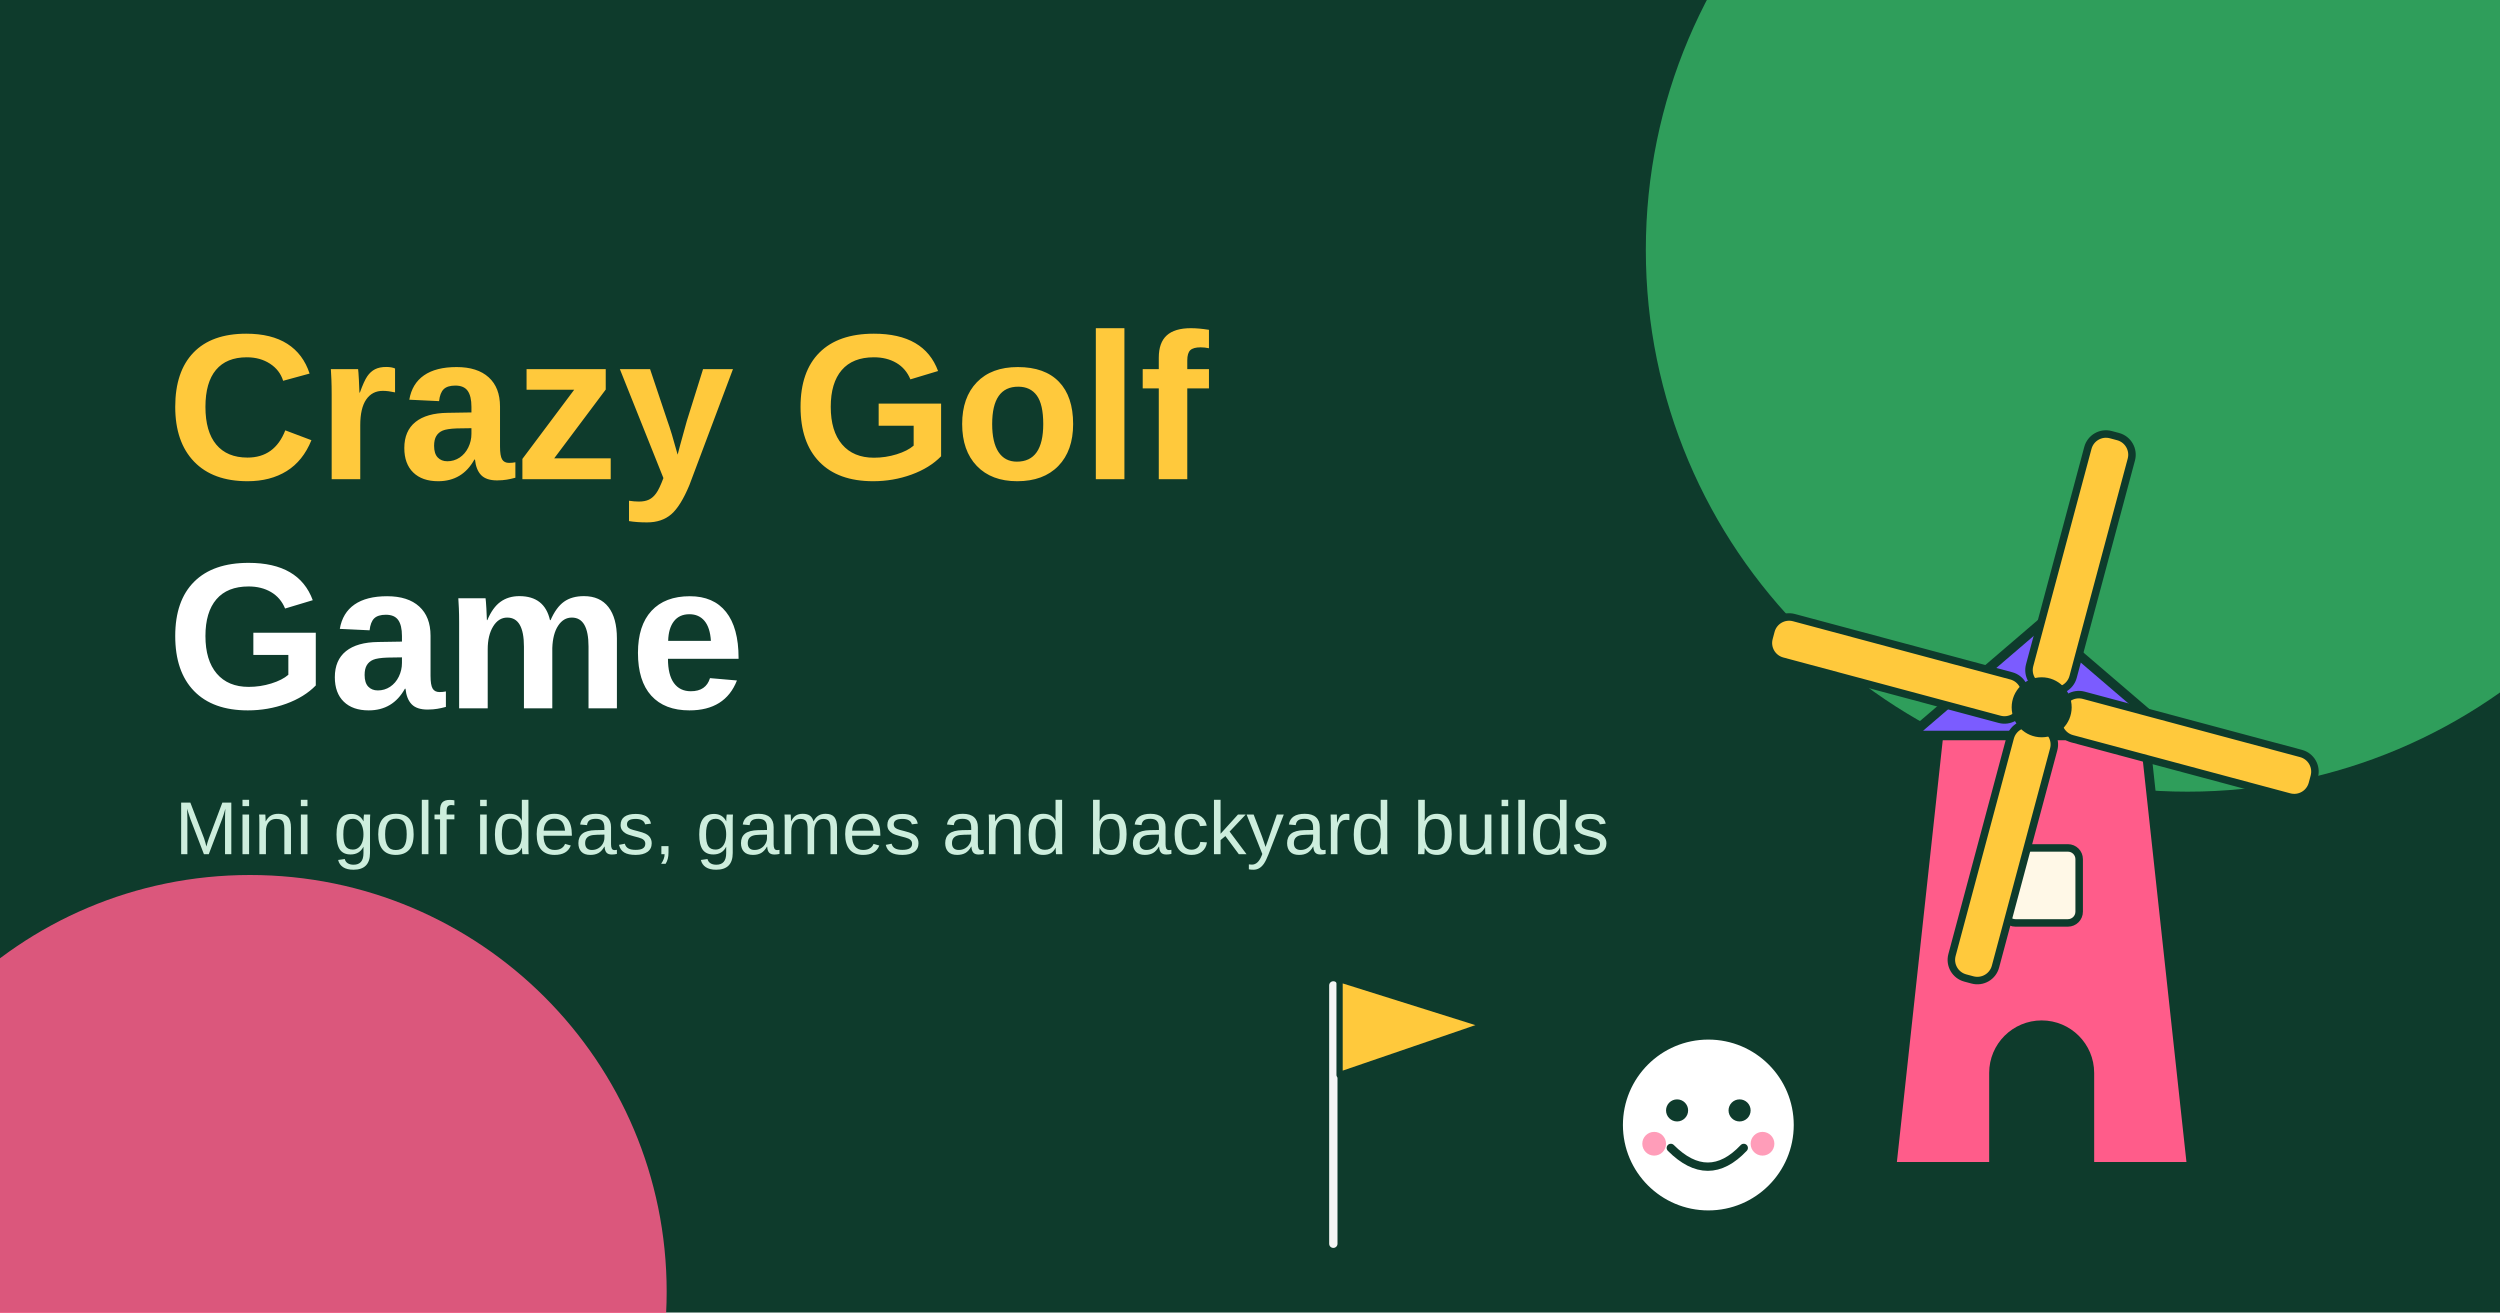
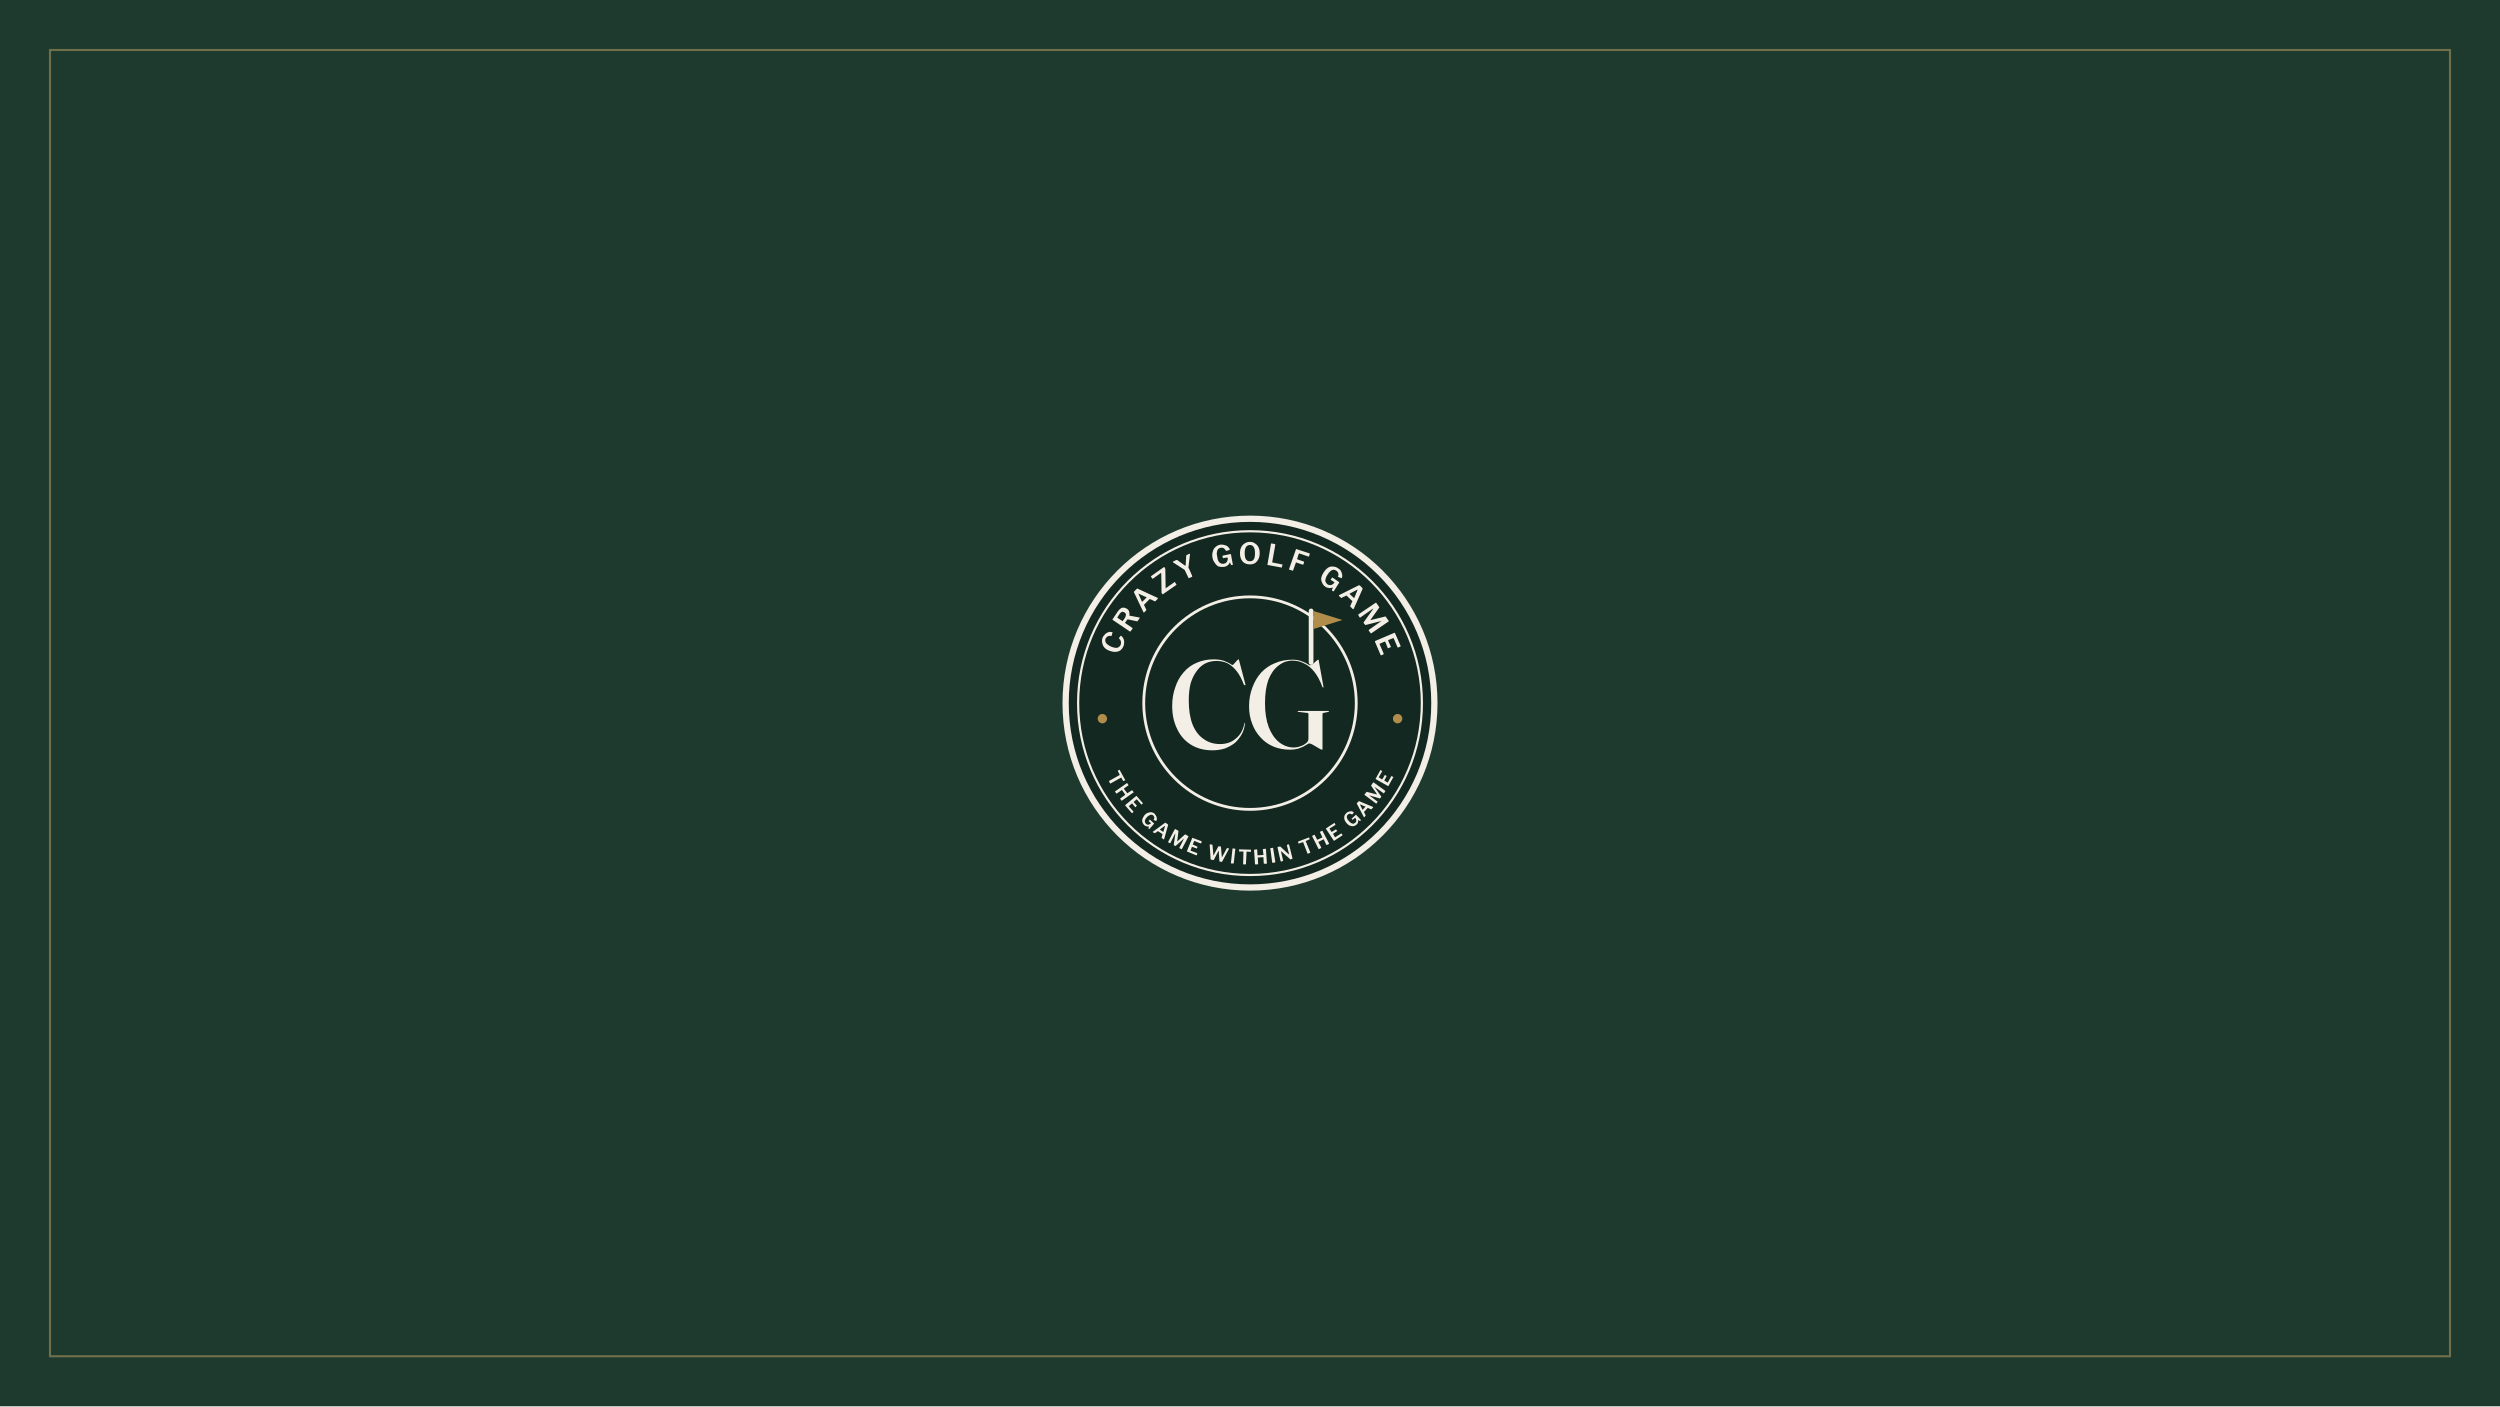
- <svg xmlns="http://www.w3.org/2000/svg" viewBox="0 0 1200 630" role="img" aria-labelledby="og-t">
-   <rect width="1200" height="630" fill="#0e3b2c" />
-   <circle cx="1050" cy="120" r="260" fill="#2f9e5b" />
-   <circle cx="120" cy="620" r="200" fill="#ff5c8a" opacity=".85" />
-   <g transform="translate(980 560) scale(0.9)">
-     <path d="M-80 0 L-55 -230 L55 -230 L80 0 Z" fill="#ff5c8a" stroke="#0e3b2c" stroke-width="5" />
-     <path d="M-70 -230 L0 -290 L70 -230 Z" fill="#7b5cff" stroke="#0e3b2c" stroke-width="5" />
-     <path d="M-28 0 v-50 a28 28 0 0 1 56 0 v50 z" fill="#0e3b2c" />
-     <rect x="-20" y="-170" width="40" height="40" rx="6" fill="#fff8e7" stroke="#0e3b2c" stroke-width="4" />
-     <g transform="translate(0 -245)">
-       <rect x="-12" y="-150" width="24" height="140" rx="10" fill="#ffc93c" stroke="#0e3b2c" stroke-width="4" transform="rotate(15)" />
-       <rect x="-12" y="-150" width="24" height="140" rx="10" fill="#ffc93c" stroke="#0e3b2c" stroke-width="4" transform="rotate(105)" />
-       <rect x="-12" y="-150" width="24" height="140" rx="10" fill="#ffc93c" stroke="#0e3b2c" stroke-width="4" transform="rotate(195)" />
-       <rect x="-12" y="-150" width="24" height="140" rx="10" fill="#ffc93c" stroke="#0e3b2c" stroke-width="4" transform="rotate(285)" />
-       <circle r="16" fill="#0e3b2c" />
-     </g>
+ <svg xmlns="http://www.w3.org/2000/svg" viewBox="0 0 1200 675" width="1200" height="675" role="img" aria-label="Crazy Golf Game">
+   <rect width="1200" height="675" fill="#1E3A2F" />
+   <rect x="24" y="24" width="1152" height="627" fill="none" stroke="#C2A465" stroke-width="1" opacity=".5" />
+   <g transform="translate(510 247.5) scale(1.5)">
+     <circle cx="60.0" cy="60.0" r="59.0" fill="#132820" stroke="#F4EFE6" stroke-width="2" />
+     <circle cx="60.0" cy="60.0" r="55.0" fill="none" stroke="#F4EFE6" stroke-width=".7" />
+     <circle cx="60.0" cy="60.0" r="34" fill="none" stroke="#F4EFE6" stroke-width=".9" />
+     <path d="M12.9 38.9Q13.1 38.5 13.5 38.1Q13.8 37.7 14.2 37.5Q14.6 37.3 15 37.2Q15.5 37.2 15.9 37.3Q16 37.3 16 37.3Q16.1 37.4 16 37.4L15.7 38.5Q15.6 38.5 15.6 38.5Q15.6 38.5 15.5 38.5Q15 38.4 14.5 38.6Q14.1 38.8 13.8 39.3Q13.5 40 13.9 40.7Q14.3 41.3 15.5 41.9Q16.7 42.4 17.5 42.3Q18.2 42.1 18.6 41.4Q18.8 40.8 18.7 40.3Q18.6 39.8 18.1 39.3Q18 39.3 18.1 39.1L18.6 38.5Q18.6 38.4 18.7 38.4Q18.7 38.4 18.8 38.5Q19 38.6 19.2 38.9Q19.4 39.1 19.5 39.4Q19.7 39.7 19.7 40.1Q19.8 40.5 19.7 40.9Q19.7 41.4 19.5 41.8Q19.1 42.7 18.4 43.2Q17.7 43.6 16.8 43.6Q15.9 43.6 14.9 43.2Q13.9 42.8 13.3 42.1Q12.8 41.4 12.7 40.6Q12.5 39.8 12.9 38.9Z M24.6 32.6Q24.7 32.6 24.7 32.7Q24.7 32.7 24.7 32.8L24 33.8Q24 33.9 23.8 33.8L20.9 33.2Q20.8 33.2 20.7 33.3L20 34.3Q20 34.3 20 34.3Q20 34.4 20.1 34.4L22.3 35.9Q22.5 36 22.4 36.2L21.8 37Q21.7 37.1 21.7 37.1Q21.6 37.1 21.6 37.1L16.1 33.4Q15.9 33.3 16 33.2L17.6 30.8Q18.3 29.8 19 29.5Q19.8 29.3 20.6 29.8Q21 30 21.2 30.4Q21.4 30.8 21.4 31.2Q21.5 31.5 21.4 31.9Q21.3 32 21.4 32L24.6 32.6ZM20 32.7Q20.3 32.1 20.3 31.7Q20.3 31.3 19.9 31Q19.4 30.7 19 30.8Q18.6 31 18.3 31.4L17.6 32.5Q17.5 32.7 17.6 32.7L19.1 33.7Q19.2 33.8 19.3 33.7L20 32.7Z M26.1 31Q26.1 31 26 31Q26 31 25.9 30.9L22.9 24.6Q22.8 24.5 22.9 24.4Q22.9 24.4 22.9 24.3L23.8 23.4Q23.9 23.3 24.1 23.4L30.4 26.3Q30.5 26.4 30.5 26.4Q30.5 26.5 30.5 26.6L29.7 27.4Q29.6 27.5 29.5 27.4L28 26.7Q28 26.7 27.9 26.7Q27.9 26.7 27.9 26.7L26.1 28.5Q26.1 28.5 26.1 28.6L26.8 30.1Q26.9 30.2 26.8 30.2Q26.8 30.3 26.8 30.3L26.1 31ZM26.9 26.2Q27 26.1 26.8 26.1L24.4 25Q24.3 24.9 24.3 25Q24.3 25 24.3 25L25.4 27.5Q25.5 27.6 25.6 27.5Z M32.2 25.1Q32.1 25.2 32.1 25.2Q32 25.2 32 25.1L31.8 24.9Q31.7 24.8 31.7 24.7Q31.7 24.7 31.7 24.5L31.6 18.5Q31.6 18.3 31.4 18.4L28.9 20.2Q28.9 20.2 28.8 20.2Q28.8 20.2 28.7 20.1L28.3 19.5Q28.2 19.4 28.3 19.4L32.4 16.5Q32.5 16.4 32.6 16.5L32.8 16.8Q32.8 16.8 32.8 16.9Q32.9 16.9 32.9 17.1L33 23.2Q33 23.3 33 23.3Q33.1 23.3 33.1 23.2L35.8 21.3Q35.9 21.2 36 21.3L36.4 22Q36.5 22 36.5 22.1Q36.5 22.1 36.4 22.2L32.2 25.1Z M40.6 12.2Q40.7 12.2 40.7 12.2Q40.8 12.3 40.8 12.3L40.3 16.6Q40.3 16.7 40.3 16.8Q40.4 16.8 40.5 17L41.5 19.3Q41.6 19.5 41.4 19.6L40.5 20Q40.4 20 40.4 20Q40.3 20 40.3 19.9L39.2 17.6Q39.1 17.5 39.1 17.4Q39 17.4 39 17.3L35.3 14.9Q35.3 14.9 35.3 14.8Q35.3 14.8 35.4 14.7L36.4 14.2Q36.5 14.2 36.6 14.2Q36.6 14.2 36.7 14.2L39.2 16Q39.3 16 39.3 16Q39.4 16 39.4 15.9L39.6 12.9Q39.6 12.8 39.6 12.7Q39.7 12.7 39.8 12.6L40.6 12.2Z M51.7 16.4Q50.8 16.5 50 16.3Q49.3 16 48.8 15.2Q48.2 14.5 48 13.5Q47.8 12.4 48.1 11.5Q48.3 10.6 48.9 10.1Q49.5 9.5 50.4 9.3Q51.2 9.2 51.8 9.4Q52.4 9.5 52.9 9.9Q53.3 10.3 53.5 10.7Q53.5 10.8 53.5 10.9Q53.5 10.9 53.4 11L52.4 11.3Q52.4 11.3 52.3 11.3Q52.3 11.3 52.3 11.2Q52.1 10.9 51.9 10.7Q51.7 10.4 51.3 10.3Q51 10.2 50.6 10.3Q50.1 10.4 49.8 10.7Q49.5 11.1 49.4 11.7Q49.3 12.3 49.5 13.1Q49.6 14 49.9 14.6Q50.2 15.1 50.7 15.3Q51.1 15.5 51.6 15.4Q52 15.3 52.2 15.2Q52.4 15 52.6 14.8Q52.7 14.6 52.8 14.3Q52.9 14.1 52.9 13.8L52.8 13.5Q52.8 13.3 52.7 13.4L51.4 13.6Q51.4 13.6 51.3 13.6Q51.3 13.6 51.3 13.5L51.2 12.9Q51.1 12.8 51.3 12.8L53.7 12.3Q53.8 12.3 53.9 12.3Q53.9 12.4 53.9 12.4L54.5 15.6Q54.6 15.7 54.5 15.7Q54.5 15.7 54.4 15.8L54.2 15.8Q54.1 15.8 54 15.8Q54 15.8 53.9 15.7L53.6 15Q53.6 15 53.5 15Q53.5 15 53.5 15.1Q53.4 15.3 53.2 15.6Q52.9 15.9 52.6 16.1Q52.2 16.3 51.7 16.4Z M60 15.6Q59 15.6 58.3 15.2Q57.6 14.8 57.2 14Q56.8 13.2 56.8 12Q56.8 10.9 57.2 10.1Q57.6 9.3 58.3 8.9Q59 8.4 60 8.4Q60.9 8.4 61.6 8.9Q62.3 9.3 62.7 10.1Q63.1 10.9 63.1 12Q63.1 13.1 62.7 13.9Q62.3 14.7 61.6 15.2Q60.9 15.6 60 15.6ZM60 14.6Q60.8 14.6 61.2 14Q61.6 13.4 61.6 12Q61.6 10.7 61.2 10.1Q60.8 9.4 60 9.4Q59.1 9.4 58.7 10.1Q58.3 10.7 58.3 12Q58.3 13.4 58.7 14Q59.1 14.6 60 14.6Z M66.7 9.1Q66.7 8.9 66.9 8.9L68 9.1Q68.1 9.2 68.1 9.3L67.1 14.9Q67.1 15 67.2 15L70.2 15.6Q70.4 15.6 70.4 15.7L70.2 16.5Q70.2 16.5 70.2 16.6Q70.1 16.6 70 16.6L65.7 15.8Q65.6 15.8 65.6 15.8Q65.6 15.7 65.6 15.6L66.7 9.1Z M74.7 10.8Q74.7 10.6 74.8 10.7L79.1 12.1Q79.2 12.2 79.1 12.3L78.9 13Q78.9 13.1 78.7 13.1L75.8 12.1Q75.7 12.1 75.6 12.2L75.1 13.8Q75 14 75.2 14L77.2 14.7Q77.4 14.8 77.3 14.9L77.1 15.6Q77 15.7 76.9 15.7L74.8 15Q74.7 14.9 74.7 15L73.8 17.5Q73.8 17.7 73.6 17.6L72.6 17.3Q72.5 17.2 72.5 17.2Q72.5 17.1 72.5 17.1L74.7 10.8Z M84.2 22.8Q83.4 22.3 83.1 21.5Q82.7 20.8 82.8 19.9Q83 19 83.6 18.1Q84.2 17.2 84.9 16.7Q85.7 16.2 86.5 16.3Q87.4 16.3 88.1 16.8Q88.8 17.2 89.1 17.7Q89.4 18.3 89.5 18.9Q89.6 19.4 89.4 19.9Q89.3 20 89.3 20Q89.2 20.1 89.2 20L88.2 19.6Q88.1 19.6 88.1 19.5Q88.1 19.5 88.2 19.4Q88.3 19.1 88.3 18.8Q88.3 18.4 88.1 18.1Q87.9 17.8 87.6 17.6Q87.1 17.3 86.7 17.3Q86.2 17.4 85.8 17.7Q85.3 18.1 84.8 18.9Q84.3 19.6 84.2 20.2Q84 20.8 84.2 21.2Q84.4 21.7 84.8 22Q85.1 22.2 85.4 22.2Q85.7 22.3 85.9 22.2Q86.2 22.2 86.4 22Q86.6 21.9 86.8 21.7L87 21.4Q87.1 21.3 87 21.3L85.9 20.6Q85.9 20.5 85.8 20.5Q85.8 20.4 85.9 20.4L86.2 19.9Q86.3 19.8 86.4 19.8L88.4 21.2Q88.5 21.2 88.5 21.3Q88.6 21.4 88.5 21.5L86.8 24.2Q86.7 24.2 86.7 24.2Q86.6 24.2 86.6 24.2L86.4 24.1Q86.3 24 86.3 24Q86.2 23.9 86.2 23.8L86.5 23.1Q86.5 23 86.5 23Q86.4 23 86.4 23Q86.1 23.1 85.8 23.2Q85.4 23.2 85 23.1Q84.6 23.1 84.2 22.8Z M88.5 25.7Q88.4 25.6 88.4 25.5Q88.5 25.5 88.6 25.4L94.8 22.3Q94.9 22.3 95 22.3Q95 22.3 95.1 22.3L95.9 23.1Q96.1 23.3 96 23.5L93.2 29.8Q93.1 29.9 93.1 29.9Q93 30 92.9 29.9L92.1 29.1Q92 29 92.1 28.9L92.7 27.5Q92.8 27.4 92.8 27.4Q92.8 27.3 92.7 27.3L90.9 25.6Q90.9 25.6 90.8 25.6L89.3 26.3Q89.3 26.4 89.2 26.4Q89.2 26.3 89.1 26.3L88.5 25.7ZM93.2 26.3Q93.3 26.4 93.4 26.3L94.4 23.8Q94.5 23.7 94.4 23.7Q94.4 23.7 94.3 23.7L92 24.9Q91.8 25 91.9 25.1Z M94.7 31.9Q94.6 31.7 94.7 31.6L100.2 27.9Q100.3 27.8 100.4 27.9L101.3 29.2Q101.4 29.3 101.4 29.3Q101.4 29.4 101.3 29.5L98.6 33.3Q98.5 33.4 98.6 33.4Q98.6 33.5 98.7 33.4L103.2 32.3Q103.4 32.2 103.4 32.3L104.4 33.7Q104.5 33.8 104.3 33.9L98.9 37.6Q98.7 37.8 98.6 37.6L98 36.8Q98 36.7 98 36.6Q98 36.6 98.1 36.5L102.1 33.7Q102.2 33.7 102.1 33.7Q102.1 33.7 102.1 33.7L97 35Q96.8 35 96.8 34.9L96.4 34.4Q96.3 34.2 96.4 34.1L99.4 29.9Q99.4 29.8 99.4 29.8Q99.4 29.8 99.3 29.8L95.3 32.6Q95.3 32.6 95.2 32.6Q95.2 32.6 95.1 32.6L94.7 31.9Z M106.2 37.5Q106.3 37.4 106.4 37.6L108.2 41.7Q108.2 41.9 108.1 41.9L107.4 42.2Q107.3 42.3 107.2 42.1L106 39.3Q105.9 39.1 105.8 39.2L104.3 39.8Q104.2 39.9 104.2 40L105.1 42Q105.1 42.1 105 42.1L104.3 42.4Q104.2 42.5 104.2 42.5Q104.2 42.4 104.1 42.4L103.3 40.4Q103.2 40.3 103.1 40.3L101.5 41Q101.4 41.1 101.5 41.2L102.8 44.2Q102.8 44.3 102.7 44.4L102 44.7Q102 44.7 101.9 44.7Q101.9 44.7 101.8 44.6L100 40.4Q99.9 40.2 100.1 40.1L106.2 37.5Z" fill="#F4EFE6" />
+     <path d="M18.1 81.4Q18.2 81.3 18.2 81.3Q18.3 81.4 18.3 81.4L20 84.5Q20.1 84.6 20.1 84.6Q20.1 84.7 20 84.7L19.6 84.9Q19.5 85 19.4 84.9L18.8 83.8Q18.8 83.7 18.8 83.8L15.4 85.7Q15.3 85.7 15.2 85.7L14.9 85Q14.8 84.9 14.9 84.9L18.3 83Q18.3 82.9 18.3 82.9L17.7 81.7Q17.6 81.6 17.7 81.6Z M19.1 87.9Q19 87.8 19 87.8L17.4 88.9Q17.3 89 17.2 88.9L16.8 88.3Q16.8 88.3 16.8 88.2Q16.8 88.2 16.9 88.2L20.6 85.6Q20.6 85.5 20.7 85.6L21.1 86.2Q21.2 86.3 21.1 86.3L19.7 87.3Q19.6 87.4 19.7 87.5L20.7 88.8Q20.7 88.9 20.8 88.8L22.2 87.9Q22.3 87.8 22.3 87.9L22.8 88.5Q22.8 88.6 22.7 88.6L19 91.2Q19 91.3 18.9 91.3Q18.9 91.3 18.9 91.2L18.5 90.7Q18.4 90.5 18.5 90.5L20 89.4Q20.1 89.3 20.1 89.3Z M23.6 89.7Q23.6 89.6 23.7 89.7L25.7 92Q25.8 92.1 25.7 92.1L25.4 92.4Q25.3 92.5 25.2 92.4L23.8 90.8Q23.7 90.8 23.7 90.8L22.8 91.6Q22.7 91.6 22.8 91.7L23.8 92.8Q23.8 92.9 23.7 92.9L23.4 93.3Q23.3 93.3 23.3 93.3Q23.3 93.3 23.2 93.2L22.3 92.1Q22.2 92.1 22.2 92.1L21.3 92.9Q21.2 93 21.2 93L22.7 94.7Q22.8 94.8 22.7 94.8L22.3 95.2Q22.3 95.2 22.3 95.2Q22.2 95.2 22.2 95.2L20.1 92.8Q20.1 92.7 20.1 92.6L23.6 89.7Z M26.2 99.1Q25.8 98.7 25.6 98.2Q25.4 97.6 25.6 97Q25.8 96.5 26.2 95.9Q26.7 95.3 27.3 95.1Q27.9 94.9 28.4 94.9Q29 95 29.5 95.4Q29.8 95.8 30 96.2Q30.2 96.6 30.2 97Q30.2 97.4 30 97.7Q30 97.7 29.9 97.8Q29.9 97.8 29.9 97.7L29.2 97.4Q29.2 97.3 29.2 97.3Q29.2 97.3 29.2 97.2Q29.3 97 29.4 96.8Q29.4 96.6 29.3 96.4Q29.2 96.1 29 95.9Q28.7 95.7 28.4 95.7Q28.1 95.7 27.8 95.9Q27.4 96.1 27 96.5Q26.6 97 26.4 97.4Q26.3 97.8 26.4 98.1Q26.5 98.4 26.7 98.6Q26.9 98.8 27.1 98.9Q27.3 98.9 27.5 98.9Q27.6 98.9 27.8 98.8Q28 98.7 28.1 98.6L28.3 98.5Q28.3 98.4 28.3 98.4L27.6 97.8Q27.6 97.8 27.6 97.7Q27.6 97.7 27.6 97.7L27.9 97.3Q27.9 97.3 28 97.3L29.2 98.4Q29.3 98.5 29.3 98.5Q29.3 98.6 29.3 98.6L27.8 100.3Q27.8 100.3 27.8 100.3Q27.8 100.3 27.7 100.3L27.6 100.2Q27.5 100.1 27.5 100.1Q27.5 100.1 27.5 100L27.7 99.5Q27.8 99.5 27.7 99.5Q27.7 99.5 27.7 99.5Q27.5 99.5 27.3 99.5Q27 99.5 26.8 99.4Q26.5 99.3 26.2 99.1Z M28.9 101.3Q28.9 101.2 28.9 101.2Q28.9 101.1 29 101.1L32.8 98.3Q32.9 98.3 32.9 98.3Q33 98.3 33 98.3L33.7 98.8Q33.8 98.9 33.8 99L32.5 103.6Q32.5 103.6 32.5 103.6Q32.4 103.7 32.4 103.6L31.8 103.2Q31.7 103.2 31.7 103.1L32 102Q32 102 32 102Q32 101.9 32 101.9L30.6 101Q30.6 100.9 30.5 101L29.6 101.6Q29.6 101.6 29.5 101.6Q29.5 101.6 29.5 101.6L28.9 101.3ZM32.2 101.2Q32.3 101.2 32.3 101.1L32.8 99.4Q32.8 99.3 32.8 99.3Q32.7 99.3 32.7 99.3L31.2 100.4Q31.1 100.4 31.2 100.5Z M33.9 104.6Q33.8 104.5 33.8 104.4L35.9 100.4Q36 100.3 36.1 100.3L37 100.8Q37.1 100.9 37.1 100.9Q37.1 100.9 37.1 101L36.7 104.2Q36.7 104.2 36.7 104.3Q36.7 104.3 36.8 104.2L39.1 102.1Q39.2 102 39.3 102L40.3 102.6Q40.4 102.6 40.3 102.7L38.2 106.7Q38.1 106.8 38 106.7L37.4 106.4Q37.4 106.4 37.3 106.4Q37.3 106.3 37.4 106.3L38.9 103.3Q38.9 103.3 38.9 103.3Q38.9 103.3 38.9 103.3L36.2 105.7Q36.2 105.8 36.1 105.7L35.7 105.5Q35.6 105.5 35.6 105.4L36.1 101.9Q36.1 101.8 36.1 101.8Q36.1 101.8 36 101.8L34.5 104.8Q34.5 104.8 34.4 104.8Q34.4 104.8 34.3 104.8L33.9 104.6Z M41.5 103.2Q41.5 103.1 41.6 103.1L44.5 104.2Q44.6 104.3 44.5 104.4L44.4 104.8Q44.3 104.9 44.2 104.9L42.2 104.1Q42.1 104.1 42.1 104.2L41.7 105.2Q41.7 105.3 41.8 105.3L43.1 105.9Q43.2 105.9 43.2 106L43 106.5Q43 106.5 42.9 106.5Q42.9 106.5 42.9 106.5L41.5 106Q41.4 105.9 41.4 106L41 107.1Q40.9 107.2 41 107.2L43.1 108Q43.2 108.1 43.1 108.2L43 108.6Q42.9 108.7 42.9 108.7Q42.9 108.7 42.8 108.7L39.9 107.5Q39.8 107.5 39.8 107.4L41.5 103.2Z M53.2 106.5Q53.3 106.5 53.3 106.5Q53.3 106.6 53.3 106.6L51.1 110.7Q51 110.8 50.9 110.8L50.3 110.7Q50.2 110.7 50.2 110.5L50 107.3Q50 107.3 49.9 107.3Q49.9 107.3 49.9 107.3L48.4 110.2Q48.3 110.3 48.2 110.2L47.6 110.1Q47.5 110.1 47.4 110L47.1 105.3Q47.1 105.3 47.1 105.2Q47.2 105.2 47.3 105.2L47.9 105.3Q48 105.3 48 105.4Q48 105.4 48 105.5L48.3 108.8Q48.3 108.8 48.3 108.8Q48.3 108.8 48.3 108.8L49.9 105.8Q49.9 105.8 49.9 105.8Q50 105.8 50 105.8L50.6 105.9Q50.7 105.9 50.7 105.9Q50.7 106 50.7 106L51 109.4Q51 109.4 51 109.4Q51 109.4 51 109.4L52.6 106.4Q52.6 106.4 52.6 106.4Q52.7 106.3 52.7 106.4L53.2 106.5Z M55.3 106.6Q55.3 106.6 55.3 106.7L54.8 111.2Q54.8 111.3 54.8 111.3Q54.8 111.3 54.7 111.3L54 111.3Q53.9 111.2 53.9 111.2Q53.9 111.2 53.9 111.1L54.4 106.6Q54.4 106.5 54.5 106.5Z M56.5 106.9Q56.5 106.8 56.5 106.8Q56.5 106.8 56.6 106.8L60.2 106.9Q60.2 106.9 60.3 106.9Q60.3 106.9 60.3 107L60.3 107.5Q60.3 107.6 60.2 107.6L58.9 107.5Q58.9 107.5 58.9 107.6L58.7 111.5Q58.7 111.6 58.6 111.6L57.9 111.6Q57.8 111.6 57.8 111.5L57.9 107.6Q57.9 107.5 57.9 107.5L56.6 107.5Q56.5 107.4 56.5 107.4Z M62.5 109.4Q62.4 109.5 62.5 109.5L62.6 111.4Q62.6 111.5 62.4 111.6L61.8 111.6Q61.7 111.6 61.7 111.6Q61.6 111.6 61.6 111.5L61.3 107Q61.3 106.9 61.4 106.9L62.2 106.8Q62.3 106.8 62.3 106.9L62.4 108.6Q62.4 108.7 62.5 108.7L64.2 108.6Q64.3 108.6 64.3 108.5L64.1 106.8Q64.1 106.7 64.2 106.7L65 106.6Q65.1 106.6 65.1 106.7L65.4 111.2Q65.4 111.3 65.4 111.3Q65.3 111.4 65.3 111.4L64.6 111.4Q64.5 111.4 64.4 111.3L64.3 109.4Q64.3 109.3 64.2 109.3Z M67.3 106.3Q67.4 106.3 67.4 106.4L68.1 110.8Q68.1 110.9 68.1 110.9Q68 111 67.9 111L67.3 111.1Q67.2 111.1 67.2 111.1Q67.2 111 67.1 111L66.5 106.5Q66.5 106.4 66.6 106.4Z M72.4 105.2Q72.5 105.2 72.5 105.3L73.6 109.7Q73.6 109.8 73.6 109.8Q73.5 109.8 73.5 109.8L73 110Q72.9 110 72.9 110Q72.9 110 72.8 109.9L70 107.4Q69.9 107.4 69.9 107.4Q69.9 107.4 69.9 107.4L70.6 110.4Q70.6 110.5 70.5 110.5L70 110.7Q69.9 110.7 69.8 110.6L68.8 106.2Q68.8 106.1 68.9 106L69.5 105.9Q69.6 105.9 69.6 105.9Q69.6 105.9 69.7 105.9L72.4 108.4Q72.4 108.4 72.4 108.4Q72.5 108.4 72.5 108.3L71.8 105.5Q71.8 105.4 71.9 105.3Z M75.4 104.4Q75.3 104.4 75.4 104.3Q75.4 104.3 75.4 104.3L78.8 103Q78.8 102.9 78.9 103Q78.9 103 78.9 103L79.1 103.5Q79.1 103.6 79 103.6L77.9 104.1Q77.8 104.1 77.8 104.1L79.3 107.8Q79.3 107.9 79.2 107.9L78.5 108.2Q78.4 108.2 78.4 108.1L77 104.5Q76.9 104.4 76.9 104.5L75.7 104.9Q75.6 105 75.5 104.9Z M81.9 104.4Q81.9 104.4 81.9 104.5L82.8 106.2Q82.8 106.3 82.7 106.4L82.1 106.7Q82 106.7 82 106.7Q82 106.7 81.9 106.6L79.9 102.6Q79.8 102.5 79.9 102.5L80.6 102.1Q80.6 102.1 80.7 102.2L81.5 103.7Q81.5 103.8 81.6 103.7L83.1 103Q83.2 102.9 83.1 102.8L82.4 101.3Q82.3 101.2 82.4 101.2L83.1 100.8Q83.1 100.8 83.2 100.9L85.3 104.9Q85.3 104.9 85.3 105Q85.3 105 85.2 105.1L84.6 105.4Q84.5 105.4 84.4 105.3L83.6 103.6Q83.5 103.6 83.5 103.6Z M84.3 100.2Q84.3 100.1 84.3 100.1L86.9 98.4Q87 98.3 87.1 98.4L87.3 98.8Q87.4 98.9 87.3 99L85.5 100.1Q85.4 100.2 85.5 100.3L86.1 101.2Q86.2 101.3 86.2 101.2L87.5 100.4Q87.5 100.4 87.6 100.5L87.9 100.9Q87.9 100.9 87.9 101Q87.9 101 87.8 101L86.6 101.8Q86.5 101.9 86.6 101.9L87.2 102.9Q87.3 103 87.3 102.9L89.2 101.7Q89.3 101.7 89.3 101.7L89.6 102.2Q89.6 102.2 89.6 102.2Q89.6 102.3 89.6 102.3L87 104Q86.9 104.1 86.8 104L84.3 100.2Z M94.1 98.9Q93.6 99.3 93 99.4Q92.5 99.4 91.9 99.2Q91.4 99 90.9 98.4Q90.4 97.8 90.2 97.2Q90.1 96.7 90.2 96.1Q90.4 95.6 90.9 95.1Q91.3 94.8 91.7 94.7Q92.1 94.6 92.5 94.6Q92.9 94.7 93.1 94.9Q93.2 95 93.2 95Q93.2 95 93.2 95.1L92.7 95.6Q92.7 95.7 92.7 95.7Q92.6 95.7 92.6 95.6Q92.4 95.5 92.2 95.4Q92 95.4 91.8 95.4Q91.5 95.5 91.3 95.7Q91 95.9 91 96.2Q90.9 96.5 91.1 96.9Q91.2 97.3 91.6 97.7Q92 98.2 92.4 98.4Q92.8 98.6 93.1 98.6Q93.4 98.5 93.7 98.3Q93.8 98.1 93.9 98Q94 97.8 94 97.6Q94 97.4 94 97.3Q93.9 97.1 93.9 97L93.7 96.8Q93.7 96.7 93.6 96.7L92.9 97.3Q92.9 97.3 92.9 97.3Q92.8 97.3 92.8 97.3L92.5 97Q92.5 96.9 92.6 96.9L93.8 95.8Q93.9 95.7 93.9 95.7Q94 95.7 94 95.8L95.5 97.4Q95.5 97.5 95.5 97.5Q95.5 97.5 95.4 97.5L95.3 97.7Q95.3 97.7 95.2 97.7Q95.2 97.7 95.1 97.7L94.7 97.4Q94.7 97.4 94.7 97.4Q94.6 97.4 94.6 97.5Q94.7 97.7 94.6 97.9Q94.6 98.1 94.5 98.4Q94.3 98.6 94.1 98.9Z M96.6 96.5Q96.5 96.5 96.5 96.5Q96.4 96.5 96.4 96.4L94.2 92.2Q94.2 92.1 94.2 92.1Q94.2 92.1 94.2 92L94.8 91.4Q94.9 91.3 95 91.4L99.3 93.2Q99.4 93.2 99.4 93.3Q99.4 93.3 99.4 93.4L98.9 93.9Q98.8 94 98.7 94L97.7 93.5Q97.7 93.5 97.7 93.5Q97.7 93.5 97.6 93.6L96.5 94.8Q96.5 94.8 96.5 94.9L97 95.9Q97 95.9 97 95.9Q97 96 97 96L96.6 96.5ZM96.9 93.2Q97 93.2 96.9 93.1L95.2 92.4Q95.2 92.4 95.2 92.4Q95.2 92.4 95.2 92.5L96 94.1Q96.1 94.2 96.1 94.1Z M100.5 92.1Q100.4 92.2 100.3 92.1L96.7 89.4Q96.6 89.4 96.6 89.3L97.3 88.4Q97.3 88.4 97.3 88.4Q97.4 88.3 97.4 88.4L100.5 89.2Q100.6 89.2 100.6 89.2Q100.6 89.2 100.6 89.1L98.8 86.5Q98.7 86.4 98.8 86.3L99.4 85.4Q99.5 85.3 99.6 85.4L103.2 88Q103.3 88.1 103.3 88.2L102.9 88.8Q102.8 88.8 102.8 88.9Q102.7 88.9 102.7 88.8L100 86.9Q99.9 86.8 99.9 86.9Q99.9 86.9 99.9 86.9L102 89.9Q102 89.9 102 90L101.7 90.4Q101.6 90.5 101.5 90.5L98.1 89.5Q98.1 89.5 98.1 89.5Q98.1 89.5 98.1 89.5L100.8 91.5Q100.9 91.5 100.9 91.5Q100.9 91.6 100.8 91.6L100.5 92.1Z M100.2 84.3Q100.1 84.3 100.2 84.2L101.7 81.5Q101.7 81.4 101.8 81.4L102.2 81.7Q102.3 81.7 102.3 81.8L101.2 83.7Q101.2 83.8 101.3 83.8L102.2 84.4Q102.3 84.4 102.4 84.3L103.1 83.1Q103.1 83 103.2 83L103.7 83.3Q103.7 83.3 103.7 83.3Q103.7 83.4 103.7 83.4L103 84.7Q102.9 84.8 103 84.8L104 85.4Q104.1 85.4 104.1 85.4L105.2 83.4Q105.3 83.3 105.4 83.4L105.8 83.6Q105.8 83.6 105.9 83.7Q105.9 83.7 105.8 83.8L104.3 86.5Q104.2 86.6 104.1 86.5L100.2 84.3Z" fill="#F4EFE6" />
+     <circle cx="107.24" cy="64.97" r="1.5" fill="#B08D4A" />
+     <circle cx="12.76" cy="64.97" r="1.5" fill="#B08D4A" />
+     <path d="M58.4 66.5Q58.2 68.4 57.4 69.9Q56.5 71.5 55.2 72.7Q53.8 73.8 52 74.5Q50.1 75.1 48 75.1Q44 75.1 41.1 73.3Q38.2 71.5 36.7 68.3Q35.1 65.1 35.1 60.9Q35.1 57.6 36.1 54.9Q37 52.1 38.8 50.1Q40.5 48.1 42.9 47.1Q45.4 46 48.3 46Q50.2 46 51.5 46.4Q52.8 46.9 53.5 47.3Q54.2 47.8 54.4 47.8Q54.6 47.8 55 47.3Q55.4 46.9 55.8 46.4Q56.2 46 56.3 46Q56.3 46 56.4 46Q56.5 46.1 56.5 46.3L58.5 53.9Q58.6 54.1 58.5 54.2Q58.5 54.2 58.4 54.3Q58.3 54.3 58.2 54.2Q58.1 54.2 58 54Q57 51.3 55.6 49.6Q54.3 48 52.7 47.2Q51.1 46.5 49.3 46.5Q47.3 46.5 45.7 47.3Q44.1 48.1 42.9 49.8Q41.7 51.4 41 53.7Q40.4 56.1 40.4 59.1Q40.4 63.7 41.6 66.8Q42.9 70 45.2 71.5Q47.4 73.1 50.4 73.1Q53.5 73.1 55.5 71.3Q57.6 69.6 58.2 66.5Q58.2 66.4 58.3 66.4Q58.3 66.3 58.4 66.3Q58.4 66.3 58.4 66.4Q58.5 66.5 58.4 66.5Z M83.2 74.5Q83.2 74.8 83.2 74.8Q83.1 74.9 83 74.9Q82.8 74.9 82.3 74.6Q81.8 74.3 81.1 73.9Q80.5 73.5 79.9 73.2Q79.3 72.9 78.9 72.9Q78.7 72.9 78.3 73.2Q77.8 73.5 77.1 73.9Q76.3 74.3 75.3 74.6Q74.2 74.9 72.8 74.9Q69.9 74.9 67.5 73.9Q65.1 72.9 63.4 71Q61.6 69.1 60.7 66.6Q59.7 64.1 59.7 61Q59.7 57.7 60.8 54.9Q61.8 52.2 63.6 50.2Q65.5 48.2 68 47.2Q70.5 46.1 73.6 46.1Q75.3 46.1 76.5 46.6Q77.7 47 78.4 47.5Q79 47.9 79.2 47.9Q79.5 47.9 80.1 47.5Q80.6 47 81.1 46.6Q81.6 46.1 81.9 46.1Q81.9 46.1 82 46.2Q82 46.2 82 46.4L83.5 54.7Q83.5 54.8 83.5 54.9Q83.5 54.9 83.5 55Q83.4 55 83.4 55Q83.3 55 83.2 54.9Q82.1 51.9 80.6 50Q79.1 48.1 77.3 47.3Q75.6 46.4 73.6 46.4Q71.1 46.4 69.1 48Q67.1 49.5 65.9 52.5Q64.8 55.5 64.8 60.1Q64.8 64.5 66 67.7Q67.2 70.8 69.3 72.5Q71.5 74.2 74 74.2Q74.7 74.2 75.5 74Q76.3 73.8 77.1 73.4Q77.8 73 78.3 72.5Q78.7 72 78.7 71.3V63.6Q78.7 63.4 78.6 63.2Q78.4 63.1 78 63.1L75.5 62.8Q75.3 62.8 75.3 62.7Q75.2 62.7 75.2 62.7Q75.2 62.6 75.3 62.6Q75.3 62.5 75.4 62.5H85.1Q85.2 62.5 85.3 62.6Q85.3 62.6 85.3 62.7Q85.3 62.7 85.2 62.7Q85.2 62.8 85.1 62.8L83.7 63.1Q83.5 63.1 83.3 63.2Q83.2 63.4 83.2 63.6Z" fill="#F4EFE6" />
+     <path d="M79.55 47.00 V30.50" stroke="#F4EFE6" stroke-width="1.5" stroke-linecap="round" />
+     <path d="M80.25 30.50 L89.55 33.40 L80.25 36.30 Z" fill="#B08D4A" />
  </g>
-   <circle cx="820" cy="540" r="44" fill="#fff" stroke="#0e3b2c" stroke-width="6" />
-   <circle cx="805" cy="533" r="5.3" fill="#0e3b2c" />
-   <circle cx="835" cy="533" r="5.3" fill="#0e3b2c" />
-   <path d="M802 551 q18 18 35 0" stroke="#0e3b2c" stroke-width="4" fill="none" stroke-linecap="round" />
-   <circle cx="794" cy="549" r="5.7" fill="#ff5c8a" opacity=".6" />
-   <circle cx="846" cy="549" r="5.7" fill="#ff5c8a" opacity=".6" />
-   <g>
-     <ellipse cx="640" cy="600" rx="30" ry="10" fill="#0e3b2c" />
-     <rect x="637" y="470" width="6" height="130" rx="3" fill="#f5f5f5" stroke="#0e3b2c" stroke-width="2" />
-     <path d="M643 470 l70 22 l-70 24 z" fill="#ffc93c" stroke="#0e3b2c" stroke-width="3" stroke-linejoin="round" />
-   </g>
-   <text x="80" y="230" font-family="Fredoka,Arial Rounded MT Bold,Arial" font-weight="700" font-size="100" fill="#ffc93c">Crazy Golf</text>
-   <text x="80" y="340" font-family="Fredoka,Arial Rounded MT Bold,Arial" font-weight="700" font-size="100" fill="#fff">Game</text>
-   <text x="84" y="410" font-family="Nunito,Arial,sans-serif" font-size="36" fill="#cdeedd">Mini golf ideas, games and backyard builds</text>
</svg>
